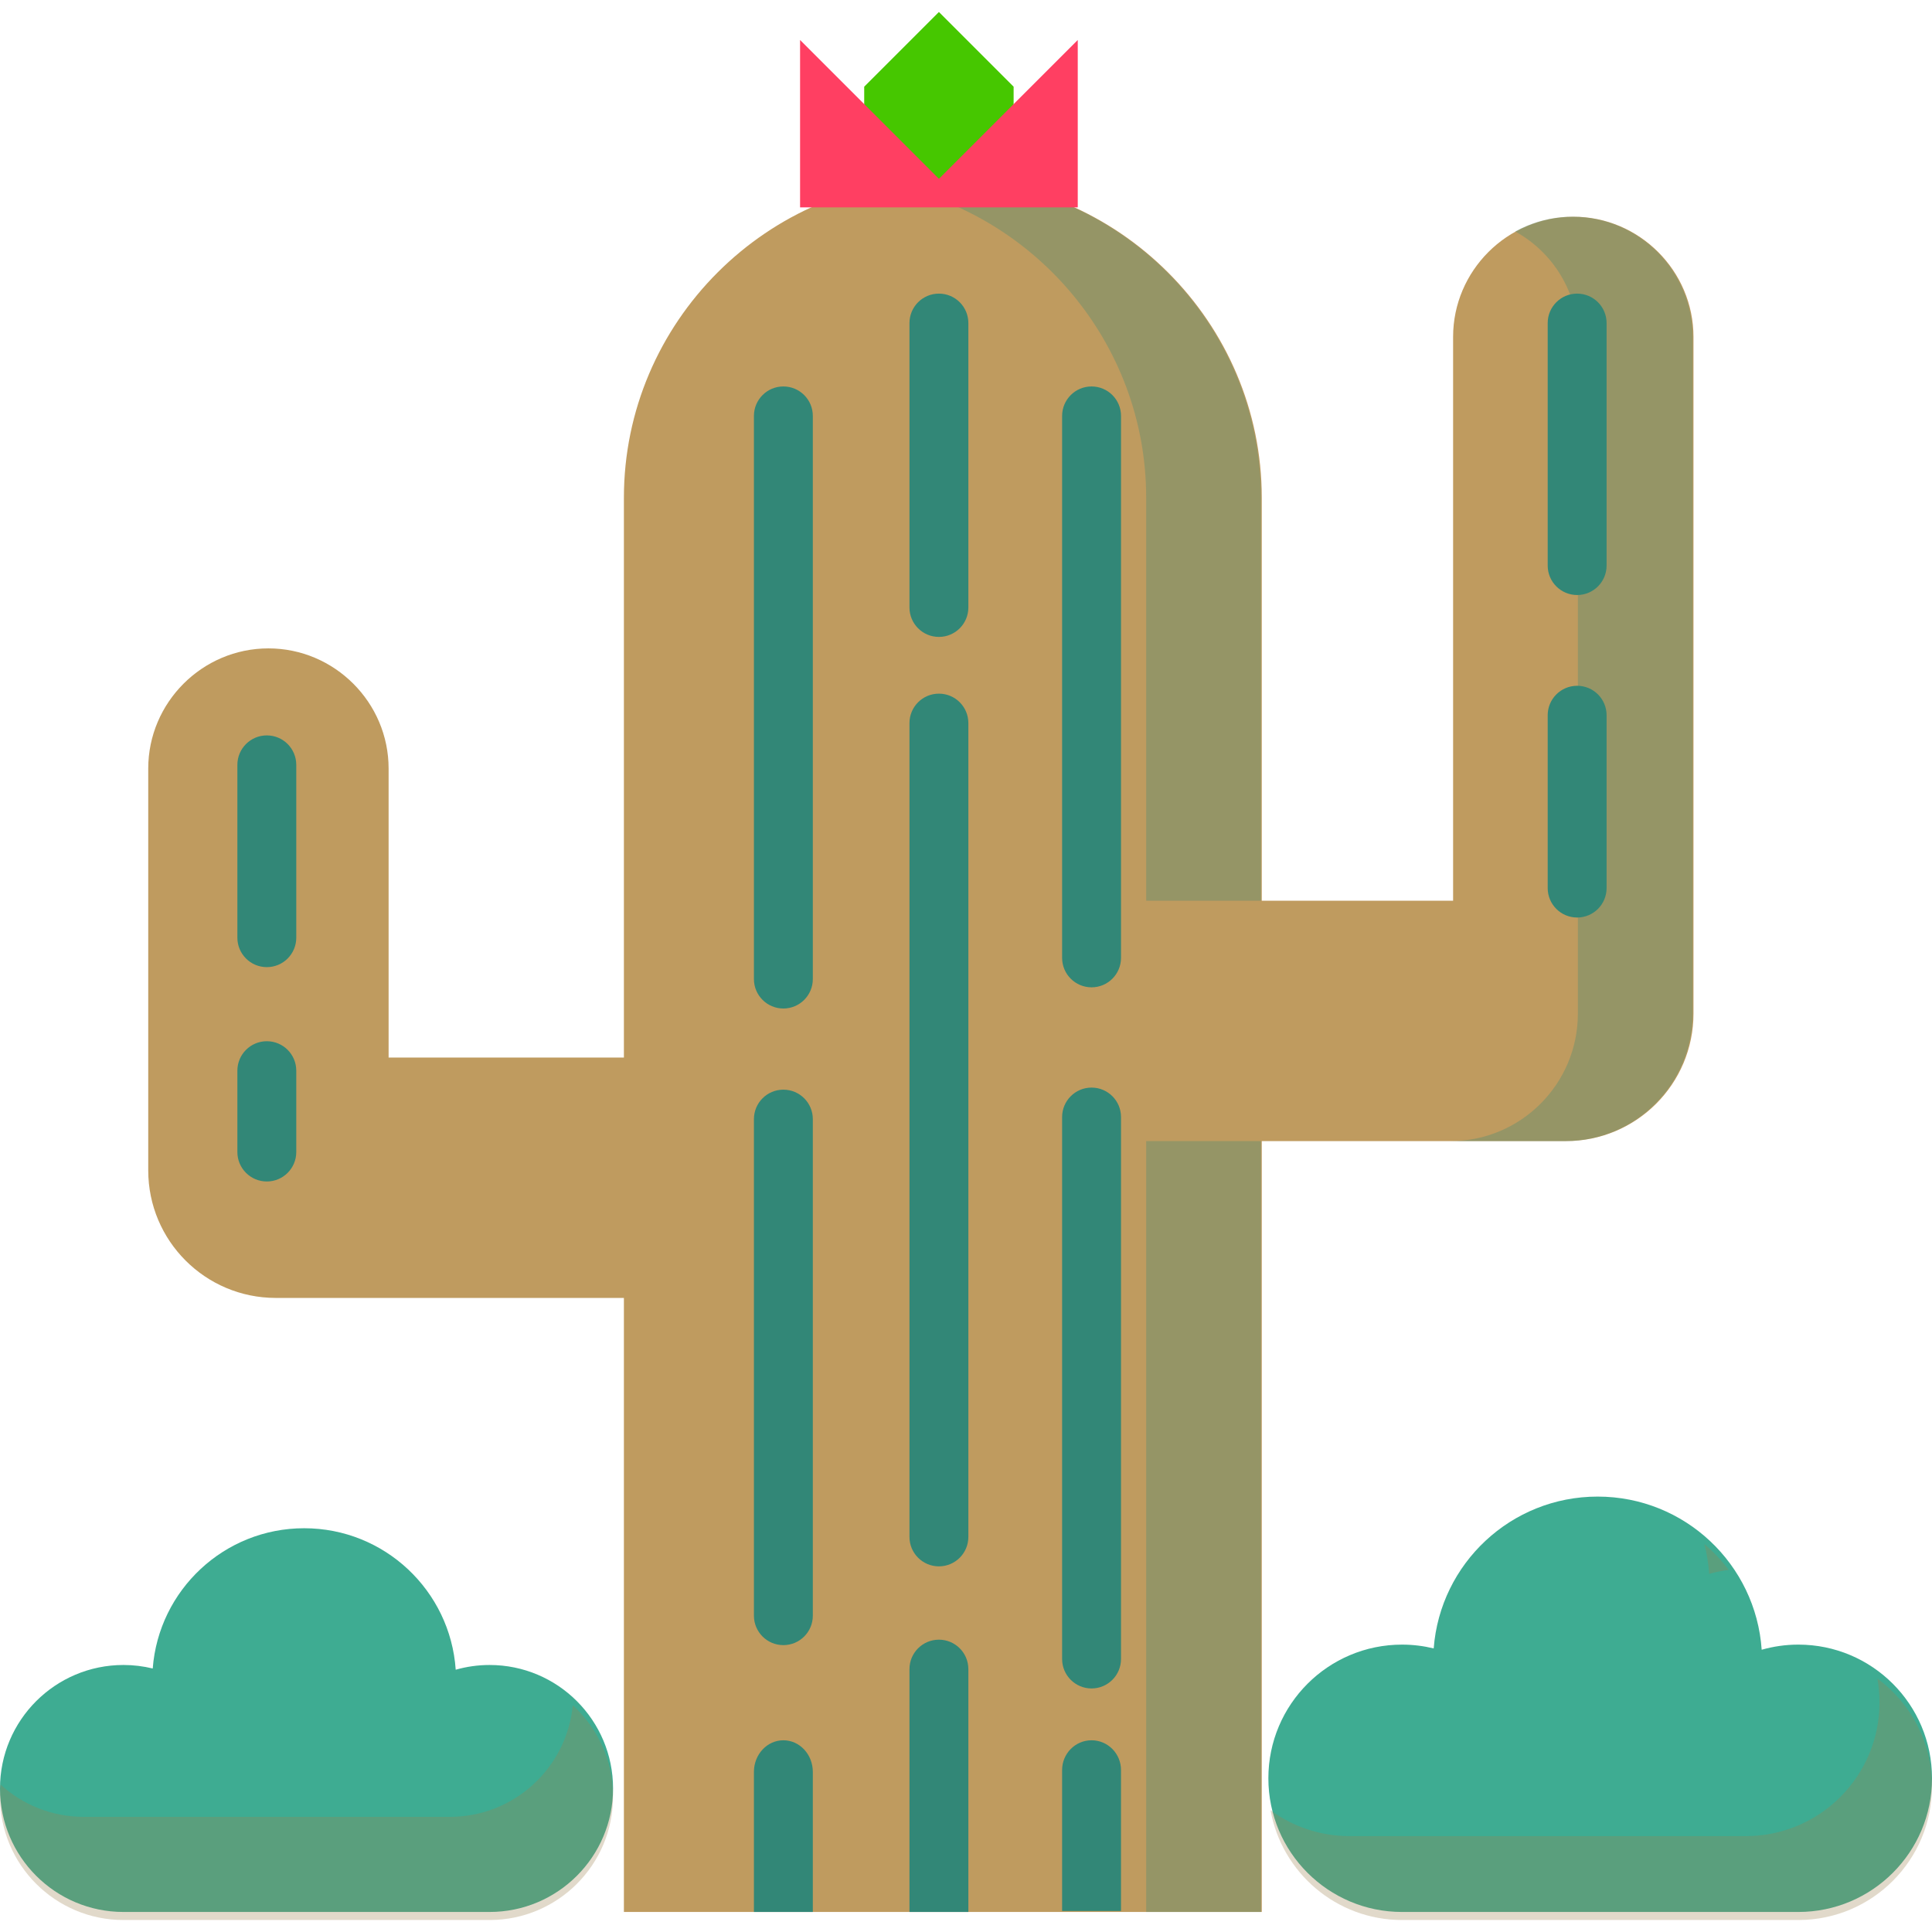
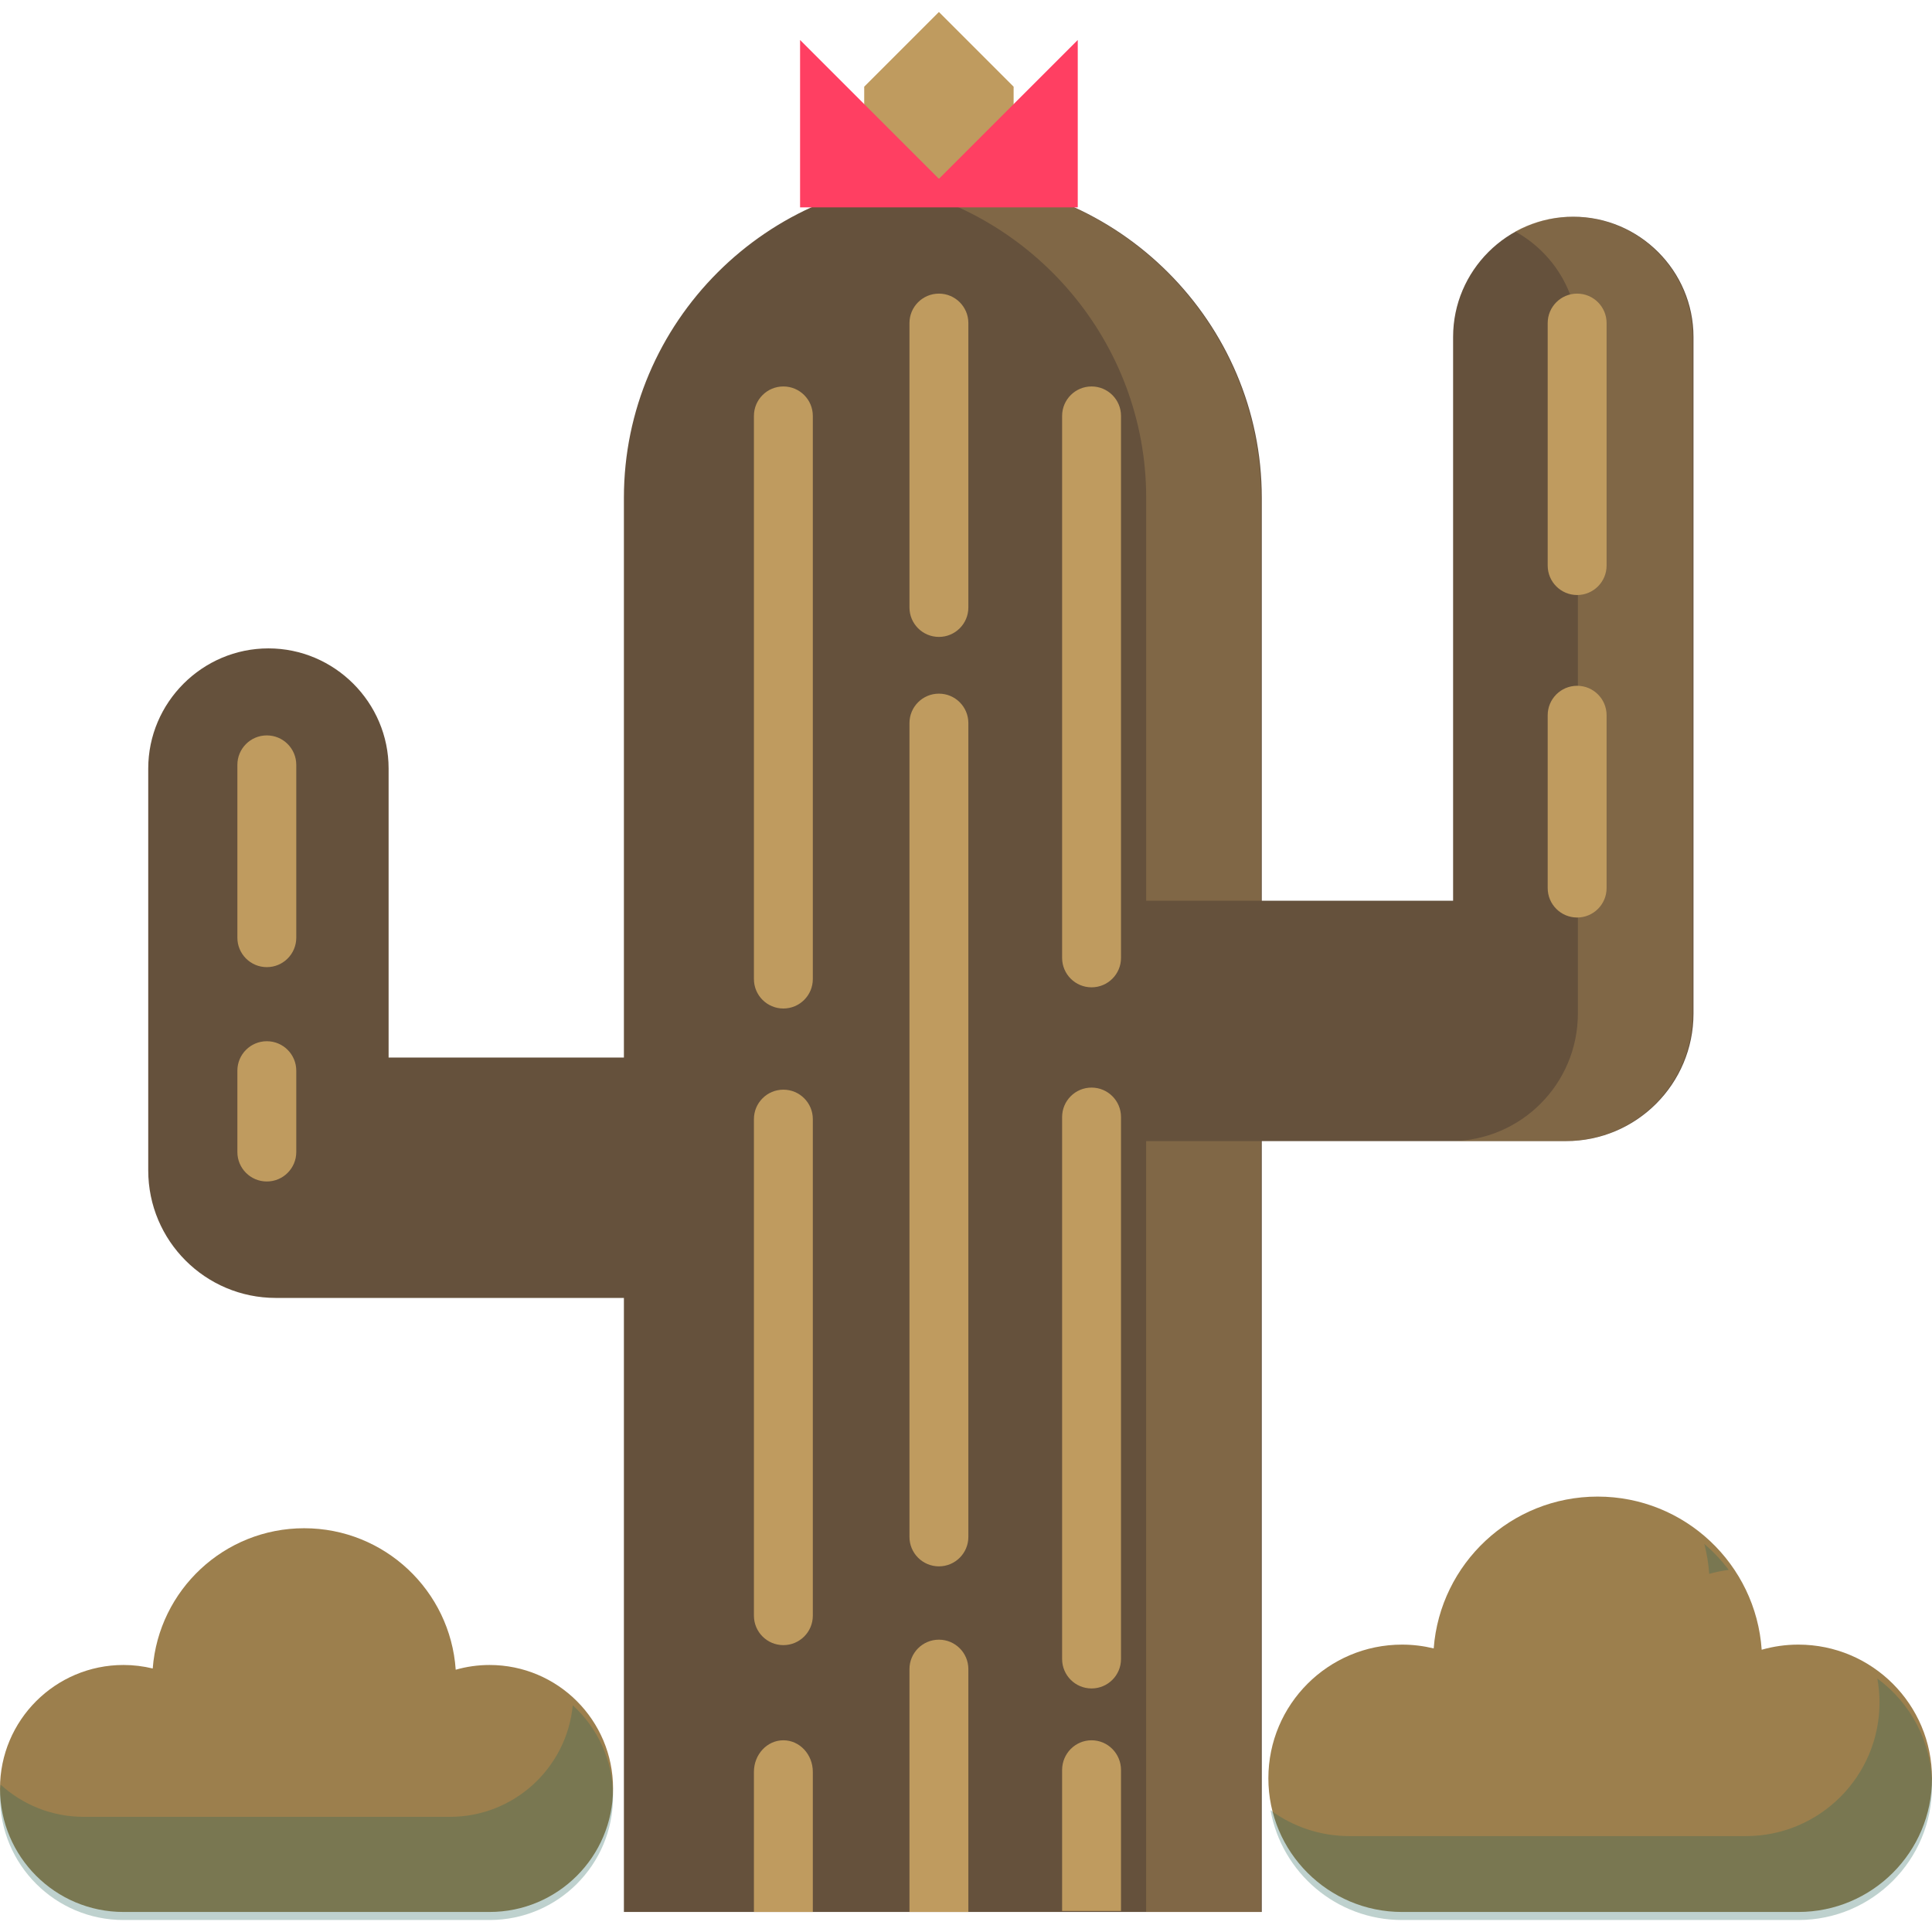
<svg xmlns="http://www.w3.org/2000/svg" version="1.1" id="Layer_1" viewBox="0 0 512 512" xml:space="preserve" width="800px" height="800px" fill="#000000">
  <g id="SVGRepo_bgCarrier" stroke-width="0" />
  <g id="SVGRepo_tracerCarrier" stroke-linecap="round" stroke-linejoin="round" />
  <g id="SVGRepo_iconCarrier">
-     <polygon style="fill:#46c700;" points="268.621,22.976 248.822,3.177 229.023,22.976 229.023,49.996 268.621,49.996 " />
-     <path style="fill:#BF9B5F;" d="M416.938,57.434L416.938,57.434c-17.519,0-31.851,14.334-31.851,31.851v149.418h-50.703V131.9 c0-46.487-38.035-84.521-84.521-84.521l0,0c-46.486,0-84.521,38.035-84.521,84.521v148.361h-62.356v-76.58 c0-17.518-14.334-31.851-31.851-31.851l0,0c-17.519,0-31.851,14.333-31.851,31.851v76.58v29.899 c0,18.669,15.135,33.804,33.804,33.804h29.898h62.356v162.727h169.043V302.405h50.703h29.899c18.669,0,33.804-15.135,33.804-33.804 v-29.899V89.285C448.789,71.766,434.457,57.434,416.938,57.434z" />
+     <polygon style="fill:#BF9B5F;" points="268.621,22.976 248.822,3.177 229.023,22.976 229.023,49.996 268.621,49.996 " />
+     <path style="fill:#65513C;" d="M416.938,57.434L416.938,57.434c-17.519,0-31.851,14.334-31.851,31.851v149.418h-50.703V131.9 c0-46.487-38.035-84.521-84.521-84.521l0,0c-46.486,0-84.521,38.035-84.521,84.521v148.361h-62.356v-76.58 c0-17.518-14.334-31.851-31.851-31.851l0,0c-17.519,0-31.851,14.333-31.851,31.851v76.58v29.899 c0,18.669,15.135,33.804,33.804,33.804h29.898h62.356v162.727h169.043V302.405h50.703h29.899c18.669,0,33.804-15.135,33.804-33.804 v-29.899V89.285C448.789,71.766,434.457,57.434,416.938,57.434z" />
    <g style="opacity:0.3;">
-       <path style="fill:#328777;" d="M303.75,131.9v106.803h30.431V131.9c0-46.487-38.035-84.521-84.521-84.521l0,0 c-5.193,0-10.273,0.499-15.215,1.408C273.73,56.008,303.75,90.607,303.75,131.9z" />
-       <rect x="303.745" y="302.403" style="fill:#328777;" width="30.436" height="204.29" />
-       <path style="fill:#328777;" d="M416.734,57.434L416.734,57.434c-5.501,0-10.687,1.415-15.216,3.897 c9.89,5.421,16.636,15.938,16.636,27.954v149.418v29.898c0,18.669-15.135,33.804-33.804,33.804h0.533h29.898 c18.669,0,33.804-15.135,33.804-33.804v-29.898V89.285C448.585,71.766,434.252,57.434,416.734,57.434z" />
+       <path style="fill:#BF9B5F;" d="M303.75,131.9v106.803h30.431V131.9c0-46.487-38.035-84.521-84.521-84.521l0,0 c-5.193,0-10.273,0.499-15.215,1.408C273.73,56.008,303.75,90.607,303.75,131.9z" />
+       <rect x="303.745" y="302.403" style="fill:#BF9B5F;" width="30.436" height="204.29" />
+       <path style="fill:#BF9B5F;" d="M416.734,57.434L416.734,57.434c-5.501,0-10.687,1.415-15.216,3.897 c9.89,5.421,16.636,15.938,16.636,27.954v149.418v29.898c0,18.669-15.135,33.804-33.804,33.804h0.533h29.898 c18.669,0,33.804-15.135,33.804-33.804v-29.898V89.285C448.585,71.766,434.252,57.434,416.734,57.434z" />
    </g>
    <g>
-       <path style="fill:#328777;" d="M248.822,168.789c-4.311,0-7.804-3.493-7.804-7.804V85.616c0-4.311,3.493-7.804,7.804-7.804 c4.311,0,7.804,3.493,7.804,7.804v75.369C256.626,165.295,253.133,168.789,248.822,168.789z" />
-       <path style="fill:#328777;" d="M417.959,157.687c-4.311,0-7.804-3.493-7.804-7.804V85.616c0-4.311,3.493-7.804,7.804-7.804 c4.311,0,7.804,3.493,7.804,7.804v64.267C425.763,154.193,422.27,157.687,417.959,157.687z" />
-       <path style="fill:#328777;" d="M417.959,243.153c-4.311,0-7.804-3.493-7.804-7.804v-45.804c0-4.311,3.493-7.804,7.804-7.804 c4.311,0,7.804,3.493,7.804,7.804v45.804C425.763,239.66,422.27,243.153,417.959,243.153z" />
-       <path style="fill:#328777;" d="M70.711,256.301c-4.311,0-7.804-3.493-7.804-7.804v-45.804c0-4.311,3.493-7.804,7.804-7.804 s7.804,3.493,7.804,7.804v45.804C78.515,252.808,75.022,256.301,70.711,256.301z" />
-       <path style="fill:#328777;" d="M70.711,313.105c-4.311,0-7.804-3.493-7.804-7.804v-21.562c0-4.311,3.493-7.804,7.804-7.804 s7.804,3.493,7.804,7.804v21.562C78.515,309.611,75.022,313.105,70.711,313.105z" />
-       <path style="fill:#328777;" d="M248.822,415.1c-4.311,0-7.804-3.493-7.804-7.804V191.628c0-4.311,3.493-7.804,7.804-7.804 c4.311,0,7.804,3.493,7.804,7.804v215.67C256.626,411.607,253.133,415.1,248.822,415.1z" />
-       <path style="fill:#328777;" d="M289.275,261.651c-4.311,0-7.804-3.493-7.804-7.804V110.219c0-4.311,3.493-7.804,7.804-7.804 c4.311,0,7.804,3.493,7.804,7.804v143.627C297.079,258.157,293.586,261.651,289.275,261.651z" />
-       <path style="fill:#328777;" d="M289.275,447.457c-4.311,0-7.804-3.493-7.804-7.804V296.026c0-4.311,3.493-7.804,7.804-7.804 c4.311,0,7.804,3.493,7.804,7.804v143.627C297.079,443.964,293.586,447.457,289.275,447.457z" />
-       <path style="fill:#328777;" d="M241.018,506.691v-64.356c0-4.311,3.493-7.804,7.804-7.804c4.311,0,7.804,3.493,7.804,7.804v64.356 H241.018z" />
-       <path style="fill:#328777;" d="M207.602,267.265c-4.311,0-7.804-3.493-7.804-7.804V110.219c0-4.311,3.493-7.804,7.804-7.804 c4.311,0,7.804,3.493,7.804,7.804v149.242C215.406,263.772,211.913,267.265,207.602,267.265z" />
-       <path style="fill:#328777;" d="M207.602,435.976c-4.311,0-7.804-3.493-7.804-7.804V296.577c0-4.311,3.493-7.804,7.804-7.804 c4.311,0,7.804,3.493,7.804,7.804v131.595C215.406,432.482,211.913,435.976,207.602,435.976z" />
-       <path style="fill:#328777;" d="M199.798,506.691v-37.127c0-4.624,3.493-8.372,7.804-8.372c4.311,0,7.804,3.748,7.804,8.372v37.127 H199.798z" />
-       <path style="fill:#328777;" d="M281.47,506.431v-37.36c0-4.352,3.493-7.878,7.804-7.878c4.311,0,7.804,3.526,7.804,7.878v37.36 H281.47z" />
+       <path style="fill:#BF9B5F;" d="M248.822,168.789c-4.311,0-7.804-3.493-7.804-7.804V85.616c0-4.311,3.493-7.804,7.804-7.804 c4.311,0,7.804,3.493,7.804,7.804v75.369C256.626,165.295,253.133,168.789,248.822,168.789z" />
+       <path style="fill:#BF9B5F;" d="M417.959,157.687c-4.311,0-7.804-3.493-7.804-7.804V85.616c0-4.311,3.493-7.804,7.804-7.804 c4.311,0,7.804,3.493,7.804,7.804v64.267C425.763,154.193,422.27,157.687,417.959,157.687z" />
+       <path style="fill:#BF9B5F;" d="M417.959,243.153c-4.311,0-7.804-3.493-7.804-7.804v-45.804c0-4.311,3.493-7.804,7.804-7.804 c4.311,0,7.804,3.493,7.804,7.804v45.804C425.763,239.66,422.27,243.153,417.959,243.153z" />
+       <path style="fill:#BF9B5F;" d="M70.711,256.301c-4.311,0-7.804-3.493-7.804-7.804v-45.804c0-4.311,3.493-7.804,7.804-7.804 s7.804,3.493,7.804,7.804v45.804C78.515,252.808,75.022,256.301,70.711,256.301z" />
+       <path style="fill:#BF9B5F;" d="M70.711,313.105c-4.311,0-7.804-3.493-7.804-7.804v-21.562c0-4.311,3.493-7.804,7.804-7.804 s7.804,3.493,7.804,7.804v21.562C78.515,309.611,75.022,313.105,70.711,313.105z" />
+       <path style="fill:#BF9B5F;" d="M248.822,415.1c-4.311,0-7.804-3.493-7.804-7.804V191.628c0-4.311,3.493-7.804,7.804-7.804 c4.311,0,7.804,3.493,7.804,7.804v215.67C256.626,411.607,253.133,415.1,248.822,415.1z" />
+       <path style="fill:#BF9B5F;" d="M289.275,261.651c-4.311,0-7.804-3.493-7.804-7.804V110.219c0-4.311,3.493-7.804,7.804-7.804 c4.311,0,7.804,3.493,7.804,7.804v143.627C297.079,258.157,293.586,261.651,289.275,261.651z" />
+       <path style="fill:#BF9B5F;" d="M289.275,447.457c-4.311,0-7.804-3.493-7.804-7.804V296.026c0-4.311,3.493-7.804,7.804-7.804 c4.311,0,7.804,3.493,7.804,7.804v143.627C297.079,443.964,293.586,447.457,289.275,447.457z" />
+       <path style="fill:#BF9B5F;" d="M241.018,506.691v-64.356c0-4.311,3.493-7.804,7.804-7.804c4.311,0,7.804,3.493,7.804,7.804v64.356 H241.018z" />
+       <path style="fill:#BF9B5F;" d="M207.602,267.265c-4.311,0-7.804-3.493-7.804-7.804V110.219c0-4.311,3.493-7.804,7.804-7.804 c4.311,0,7.804,3.493,7.804,7.804v149.242C215.406,263.772,211.913,267.265,207.602,267.265z" />
+       <path style="fill:#BF9B5F;" d="M207.602,435.976c-4.311,0-7.804-3.493-7.804-7.804V296.577c0-4.311,3.493-7.804,7.804-7.804 c4.311,0,7.804,3.493,7.804,7.804v131.595C215.406,432.482,211.913,435.976,207.602,435.976z" />
+       <path style="fill:#BF9B5F;" d="M199.798,506.691v-37.127c0-4.624,3.493-8.372,7.804-8.372c4.311,0,7.804,3.748,7.804,8.372v37.127 H199.798z" />
+       <path style="fill:#BF9B5F;" d="M281.47,506.431v-37.36c0-4.352,3.493-7.878,7.804-7.878c4.311,0,7.804,3.526,7.804,7.878v37.36 H281.47z" />
    </g>
    <polygon style="fill:#FF3F62;" points="285.617,54.951 285.617,10.594 248.822,47.388 212.028,10.594 212.028,54.951 " />
-     <path style="fill:#3EAC92;" d="M476.574,506.691c19.565,0,35.426-15.861,35.426-35.426s-15.861-35.426-35.426-35.426 c-3.369,0-6.624,0.481-9.711,1.359c-1.543-22.671-20.409-40.586-43.472-40.586c-22.943,0-41.733,17.731-43.446,40.236 c-2.69-0.653-5.497-1.008-8.388-1.008c-19.565,0-35.426,15.861-35.426,35.426s15.861,35.426,35.426,35.426H476.574z" />
+     <path style="fill:#9C7F4D;" d="M476.574,506.691c19.565,0,35.426-15.861,35.426-35.426s-15.861-35.426-35.426-35.426 c-3.369,0-6.624,0.481-9.711,1.359c-1.543-22.671-20.409-40.586-43.472-40.586c-22.943,0-41.733,17.731-43.446,40.236 c-2.69-0.653-5.497-1.008-8.388-1.008c-19.565,0-35.426,15.861-35.426,35.426s15.861,35.426,35.426,35.426H476.574z" />
    <g style="opacity:0.3;">
-       <path style="fill:#9C7F4D;" d="M452.952,417.093c1.68-0.478,3.413-0.826,5.184-1.055c-1.906-2.517-4.073-4.826-6.47-6.874 C452.326,411.725,452.767,414.374,452.952,417.093z" />
-       <path style="fill:#9C7F4D;" d="M497.515,444.827c0.371,2.056,0.575,4.172,0.575,6.335c0,19.565-15.861,35.426-35.426,35.426 H357.646c-7.836,0-15.073-2.549-20.941-6.856c2.987,16.54,17.449,29.092,34.851,29.092h105.018 c19.565,0,35.426-15.861,35.426-35.426C512,461.667,506.296,451.274,497.515,444.827z" />
+       <path style="fill:#266659;" d="M452.952,417.093c1.68-0.478,3.413-0.826,5.184-1.055c-1.906-2.517-4.073-4.826-6.47-6.874 C452.326,411.725,452.767,414.374,452.952,417.093z" />
+       <path style="fill:#266659;" d="M497.515,444.827c0.371,2.056,0.575,4.172,0.575,6.335c0,19.565-15.861,35.426-35.426,35.426 H357.646c-7.836,0-15.073-2.549-20.941-6.856c2.987,16.54,17.449,29.092,34.851,29.092h105.018 c19.565,0,35.426-15.861,35.426-35.426C512,461.667,506.296,451.274,497.515,444.827z" />
    </g>
-     <path style="fill:#3EAC92;" d="M129.74,506.691c18.074,0,32.726-14.652,32.726-32.727c0-18.075-14.652-32.726-32.726-32.726 c-3.112,0-6.119,0.443-8.972,1.255c-1.426-20.944-18.854-37.494-40.159-37.494c-21.195,0-38.552,16.379-40.135,37.169 c-2.485-0.603-5.078-0.931-7.749-0.931C14.652,441.238,0,455.89,0,473.964c0,18.074,14.652,32.727,32.726,32.727H129.74z" />
-     <path style="opacity:0.3;fill:#9C7F4D;enable-background:new ;" d="M151.79,451.915c-1.59,16.593-15.563,29.568-32.572,29.568 H22.204c-8.495,0-16.232-3.238-22.05-8.545C0.055,473.978,0,475.03,0,476.097c0,18.074,14.652,32.726,32.726,32.726h97.014 c18.074,0,32.726-14.652,32.726-32.726C162.468,466.517,158.35,457.9,151.79,451.915z" />
+     <path style="fill:#9C7F4D;" d="M129.74,506.691c18.074,0,32.726-14.652,32.726-32.727c0-18.075-14.652-32.726-32.726-32.726 c-3.112,0-6.119,0.443-8.972,1.255c-1.426-20.944-18.854-37.494-40.159-37.494c-21.195,0-38.552,16.379-40.135,37.169 c-2.485-0.603-5.078-0.931-7.749-0.931C14.652,441.238,0,455.89,0,473.964c0,18.074,14.652,32.727,32.726,32.727H129.74z" />
+     <path style="opacity:0.3;fill:#266659;enable-background:new ;" d="M151.79,451.915c-1.59,16.593-15.563,29.568-32.572,29.568 H22.204c-8.495,0-16.232-3.238-22.05-8.545C0.055,473.978,0,475.03,0,476.097c0,18.074,14.652,32.726,32.726,32.726h97.014 c18.074,0,32.726-14.652,32.726-32.726C162.468,466.517,158.35,457.9,151.79,451.915z" />
  </g>
</svg>
